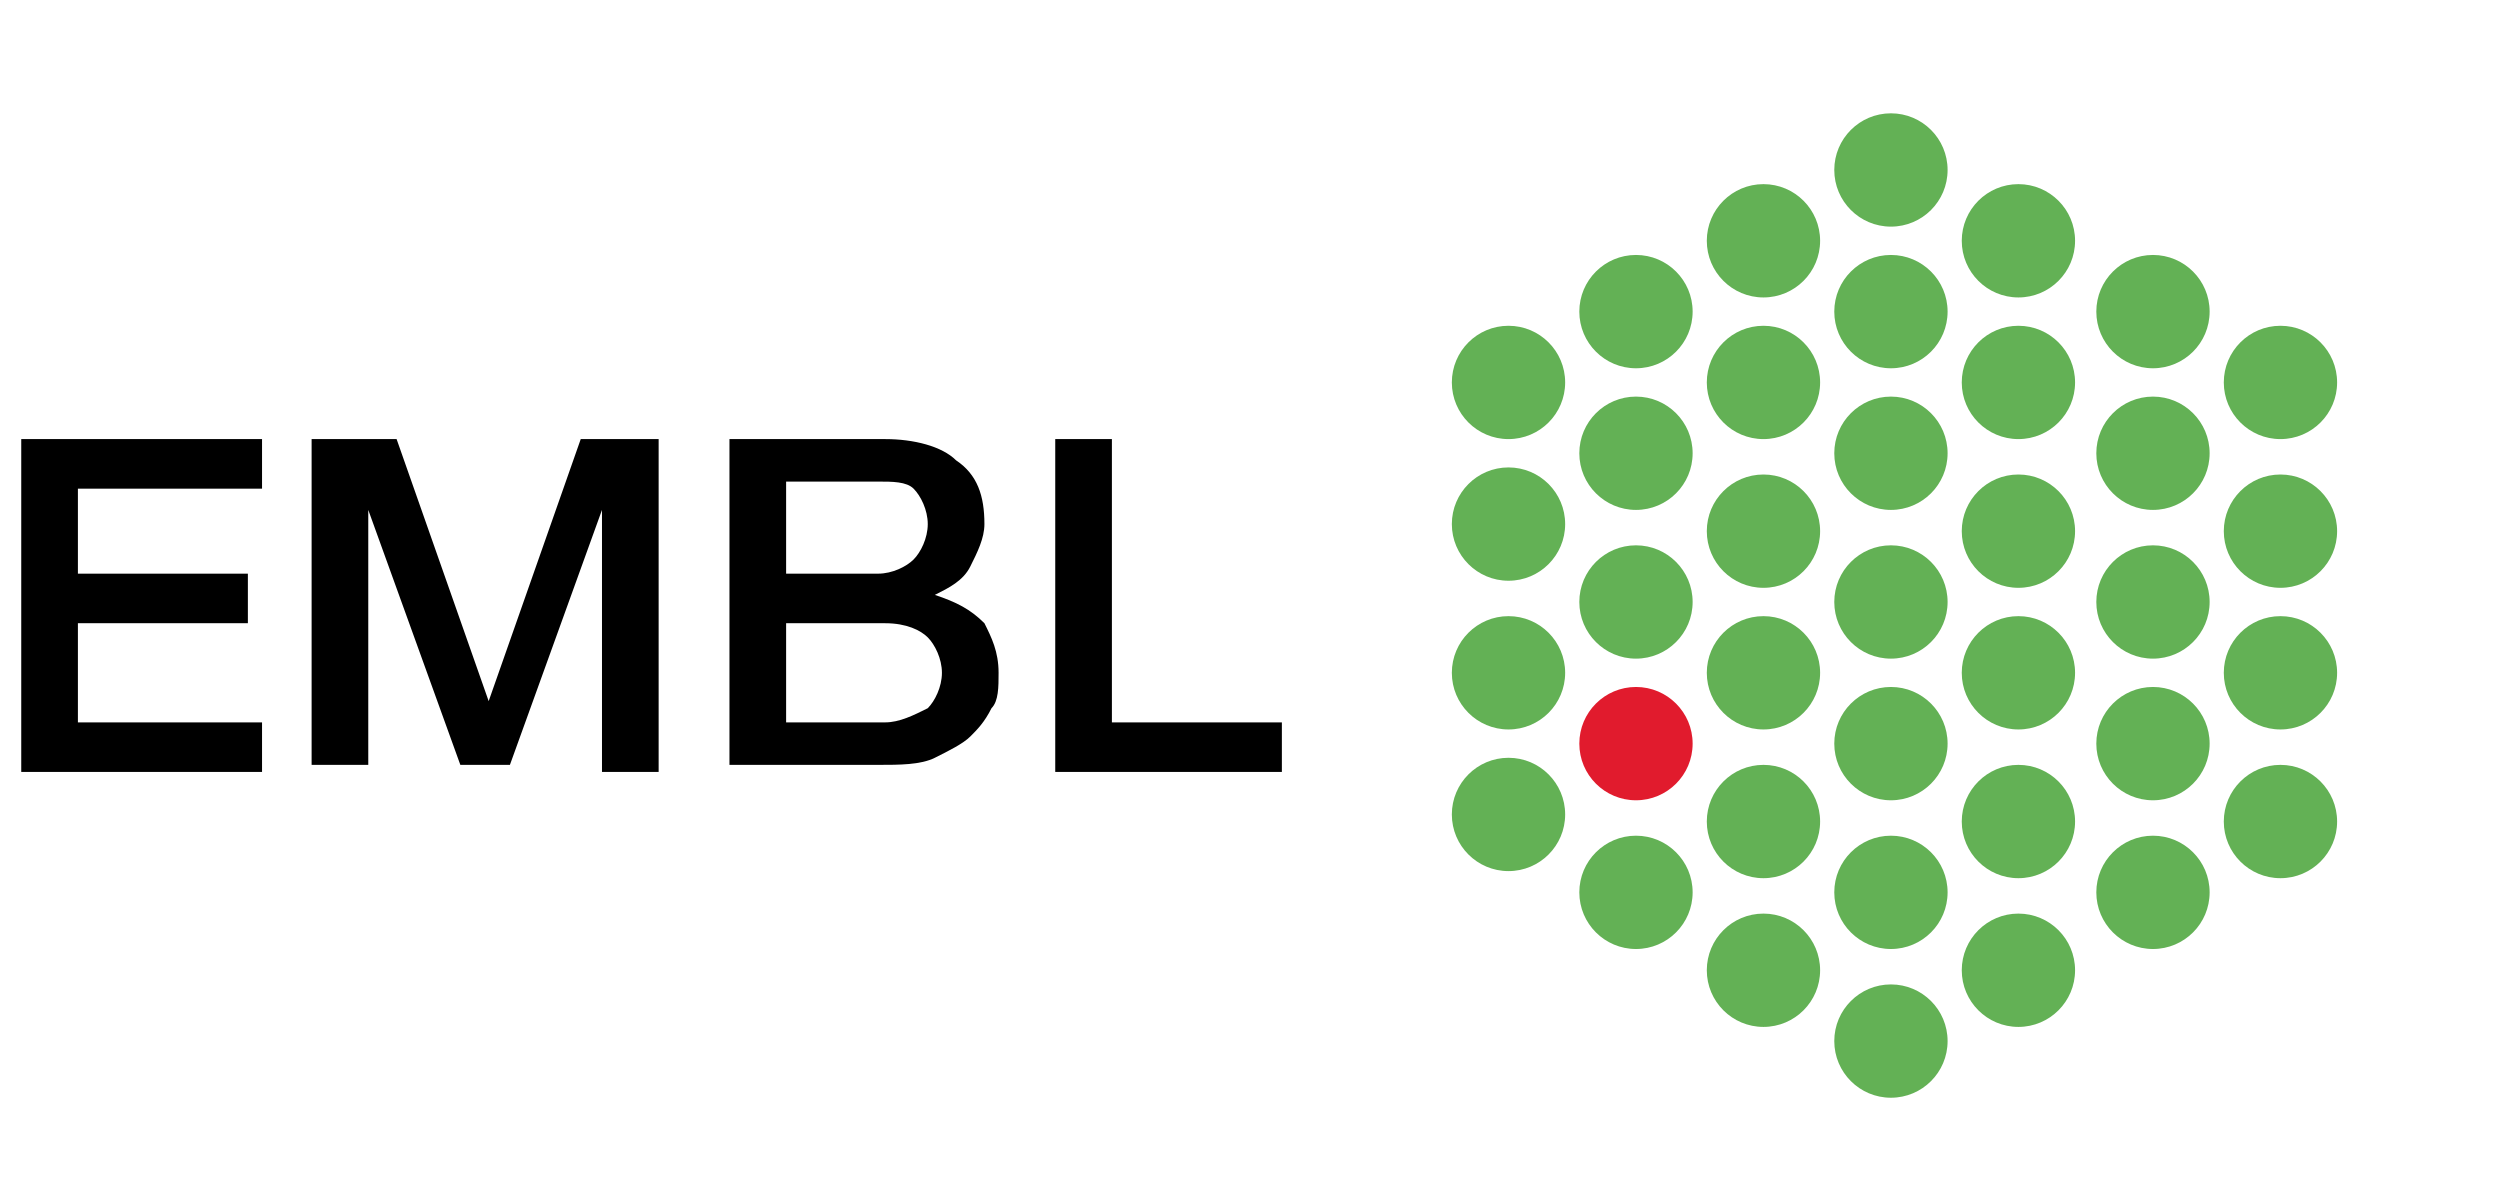
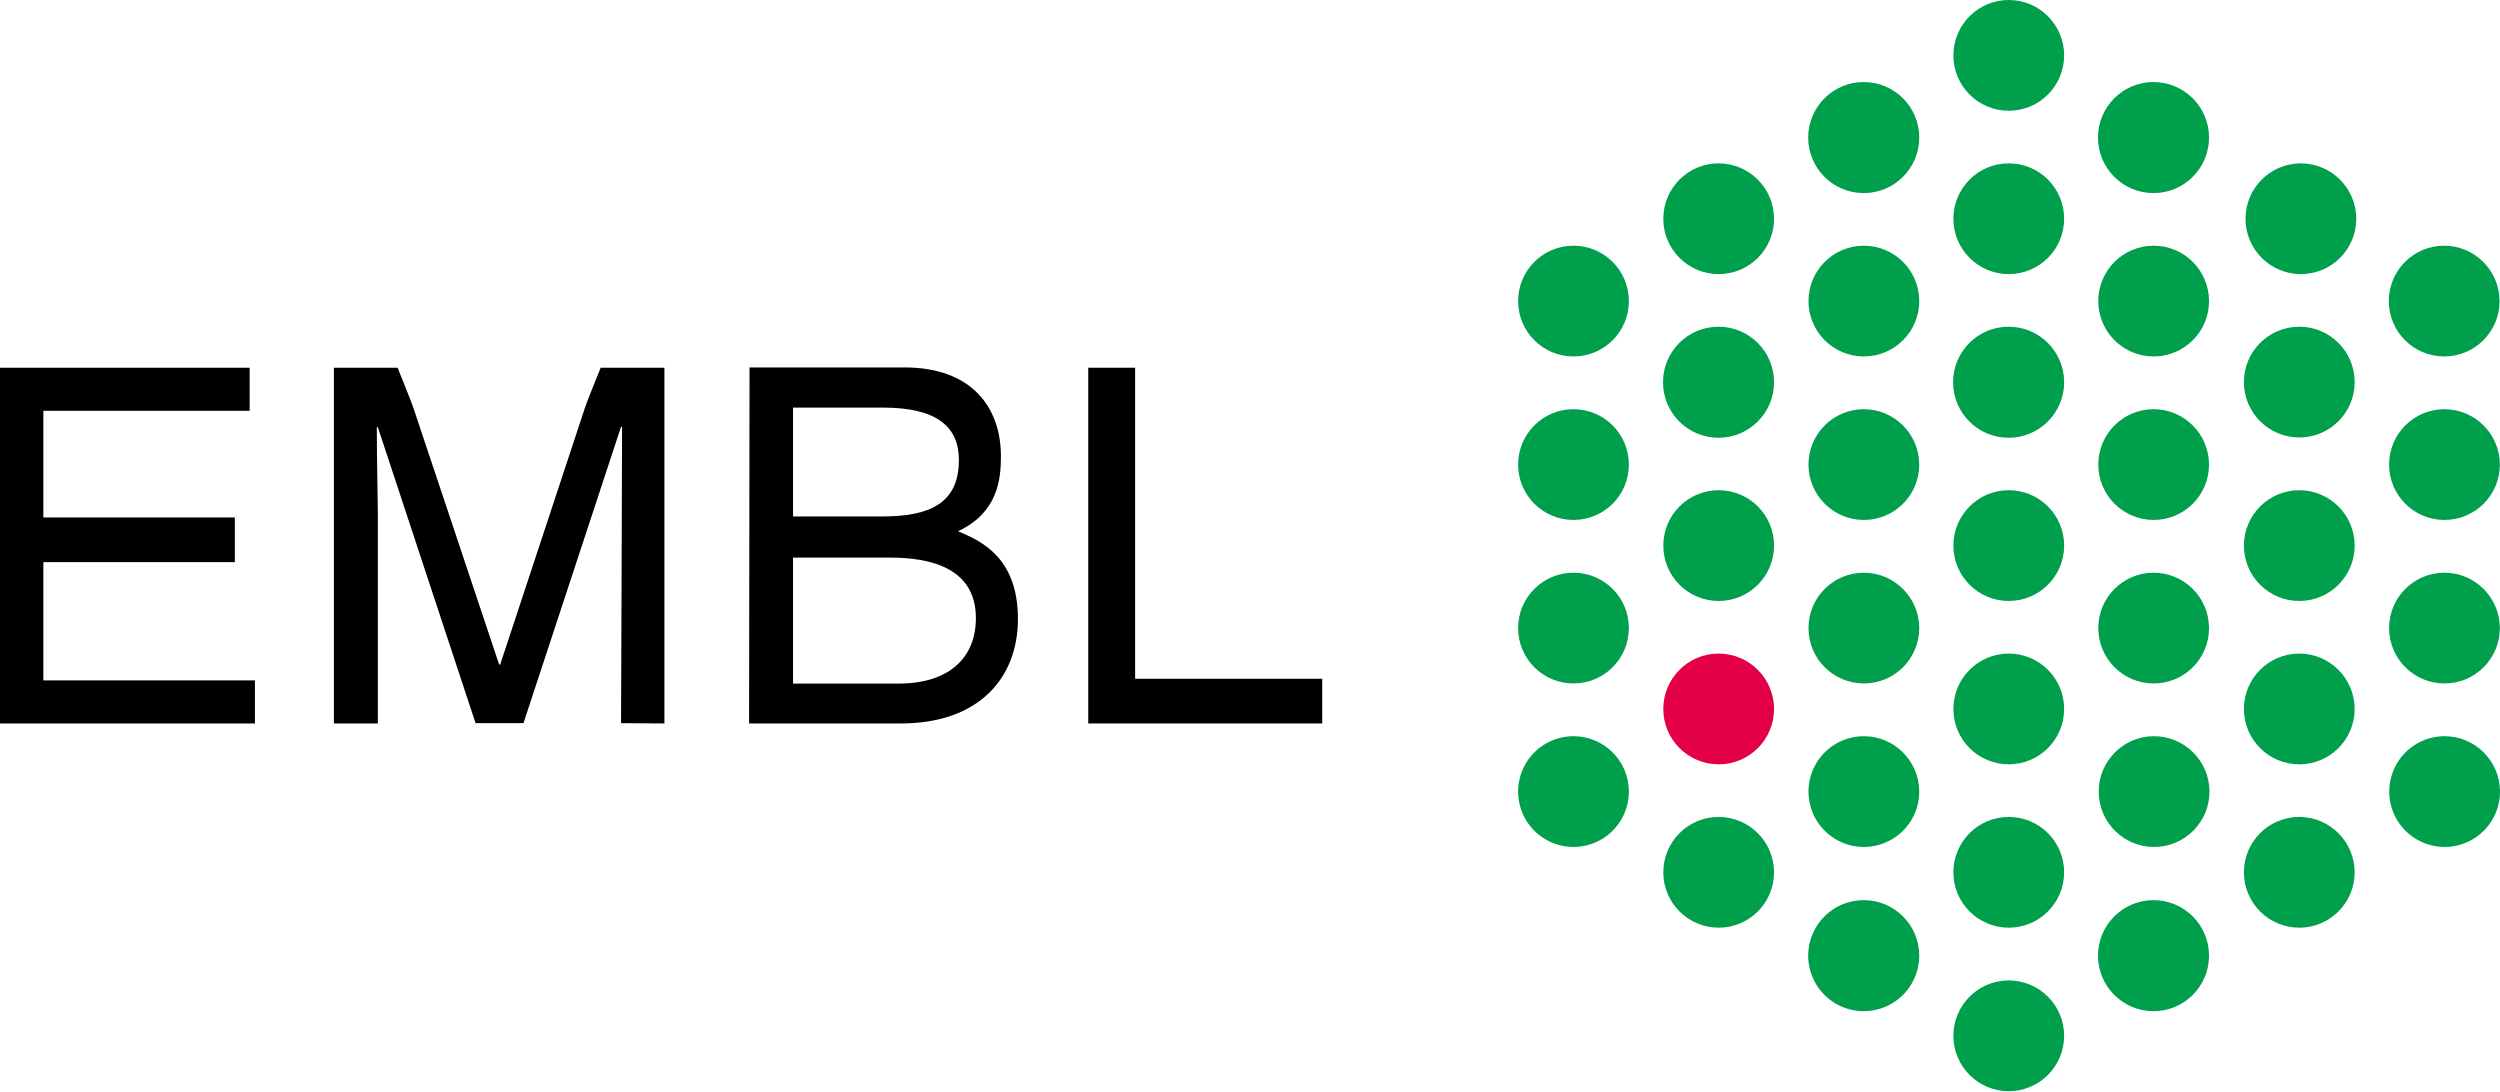
- <svg xmlns="http://www.w3.org/2000/svg" version="1.1" id="Layer_1" x="0" y="0" viewBox="0 0 35.3 17" xml:space="preserve">
-   <style>.st0{fill:#63b155}</style>
-   <circle class="st0" cx="32.2" cy="11.6" r=".8" />
-   <circle class="st0" cx="30.4" cy="12.6" r=".8" />
-   <circle class="st0" cx="32.2" cy="9.5" r=".8" />
-   <circle class="st0" cx="30.4" cy="10.5" r=".8" />
-   <circle class="st0" cx="32.2" cy="7.5" r=".8" />
-   <circle class="st0" cx="30.4" cy="8.5" r=".8" />
-   <circle class="st0" cx="32.2" cy="5.4" r=".8" />
-   <circle class="st0" cx="30.4" cy="6.4" r=".8" />
-   <circle class="st0" cx="30.4" cy="4.4" r=".8" />
-   <circle class="st0" cx="28.5" cy="13.7" r=".8" />
-   <circle class="st0" cx="28.5" cy="11.6" r=".8" />
-   <circle class="st0" cx="26.7" cy="12.6" r=".8" />
-   <circle class="st0" cx="26.7" cy="14.7" r=".8" />
-   <circle class="st0" cx="28.5" cy="9.5" r=".8" />
-   <circle class="st0" cx="26.7" cy="10.5" r=".8" />
-   <circle class="st0" cx="28.5" cy="7.5" r=".8" />
-   <circle class="st0" cx="26.7" cy="8.5" r=".8" />
-   <circle class="st0" cx="28.5" cy="5.4" r=".8" />
-   <circle class="st0" cx="26.7" cy="6.4" r=".8" />
-   <circle class="st0" cx="28.5" cy="3.4" r=".8" />
-   <circle class="st0" cx="26.7" cy="4.4" r=".8" />
-   <circle class="st0" cx="26.7" cy="2.4" r=".8" />
-   <circle class="st0" cx="21.3" cy="11.5" r=".8" />
-   <circle class="st0" cx="21.3" cy="9.5" r=".8" />
-   <circle class="st0" cx="21.3" cy="7.4" r=".8" />
-   <circle class="st0" cx="21.3" cy="5.4" r=".8" />
-   <circle class="st0" cx="24.9" cy="13.7" r=".8" />
-   <circle class="st0" cx="24.9" cy="11.6" r=".8" />
-   <circle class="st0" cx="23.1" cy="12.6" r=".8" />
-   <circle class="st0" cx="24.9" cy="9.5" r=".8" />
-   <circle cx="23.1" cy="10.5" r=".8" fill="#e11b2d" />
-   <circle class="st0" cx="24.9" cy="7.5" r=".8" />
-   <circle class="st0" cx="23.1" cy="8.5" r=".8" />
-   <circle class="st0" cx="24.9" cy="5.4" r=".8" />
-   <circle class="st0" cx="23.1" cy="6.4" r=".8" />
-   <circle class="st0" cx="24.9" cy="3.4" r=".8" />
-   <circle class="st0" cx="23.1" cy="4.4" r=".8" />
-   <path d="M.3 6.2h3.4v.7H1.1v1.2h2.4v.7H1.1v1.4h2.6v.7H.3V6.2zm4.1 0h1.2l1.3 3.7 1.3-3.7h1.1v4.7h-.8V7.2l-1.3 3.6h-.7L5.2 7.2v3.6h-.8V6.2zm5.8 0h2.3c.4 0 .8.1 1 .3.3.2.4.5.4.9 0 .2-.1.4-.2.6-.1.2-.3.3-.5.4.3.1.5.2.7.4.1.2.2.4.2.7 0 .2 0 .4-.1.5-.1.2-.2.3-.3.4-.1.1-.3.2-.5.3-.2.1-.5.1-.8.1h-2.1V6.2zm.9 1.9h1.3c.2 0 .4-.1.5-.2.1-.1.2-.3.2-.5s-.1-.4-.2-.5c-.1-.1-.3-.1-.5-.1h-1.3v1.3zm0 2.1h1.4c.2 0 .4-.1.6-.2.1-.1.2-.3.2-.5s-.1-.4-.2-.5c-.1-.1-.3-.2-.6-.2h-1.4v1.4zm3.8-4h.8v4h2.4v.7h-3.2V6.2z" />
+ <svg xmlns="http://www.w3.org/2000/svg" id="Ebene_1" data-name="Ebene 1" viewBox="0 0 170.64 74.48">
+   <defs>
+     <style>.cls-2{fill:#009f4c}</style>
+   </defs>
+   <path d="M17.4 46.44H2.96v-8.07h13.07v-3.05H2.96v-7.28h14.08V25.1H0v24.28h17.4v-2.94zm27.95 2.94V25.1H41s-1 2.46-1.08 2.75l-5.78 17.51h-.07l-5.85-17.51c-.09-.3-1.08-2.75-1.08-2.75h-4.35v24.28h3V35c0-.71-.07-3.58-.07-5.84h.07l6.67 20.2h3.27l6.66-20.23h.07c0 2.29-.07 20.23-.07 20.23z" />
+   <path d="M54.13 27.82h6.12c3.69 0 5.2 1.3 5.2 3.58 0 3-2.06 3.85-5.23 3.85h-6.09zm-3 21.56h10.35c5.43 0 8-3.2 8-7.12 0-4.2-2.49-5.33-4.09-6 2.7-1.26 2.93-3.51 2.93-5.11 0-3.35-2-6.07-6.58-6.07H51.16zm3-11.32h6.63c2.7 0 5.85.68 5.85 4.13 0 2.73-1.85 4.47-5.3 4.47h-7.18z" fill-rule="evenodd" />
+   <path d="M77.48 25.1h-3.2v24.28h15.97v-3.05H77.48V25.1z" />
+   <path class="cls-2" d="M137.11 0a3.78 3.78 0 103.78 3.78A3.78 3.78 0 00137.11 0zm29.71 16.77a3.78 3.78 0 103.79 3.78 3.79 3.79 0 00-3.79-3.78zm-9.77-5.62a3.78 3.78 0 103.78 3.79 3.79 3.79 0 00-3.78-3.79zm9.81 39.1a3.78 3.78 0 103.78 3.75 3.79 3.79 0 00-3.78-3.75zm-29.75-39.1a3.78 3.78 0 103.78 3.78 3.78 3.78 0 00-3.78-3.78zm0 11.15a3.79 3.79 0 103.78 3.79 3.79 3.79 0 00-3.78-3.79zm0 11.16a3.78 3.78 0 103.78 3.78 3.78 3.78 0 00-3.78-3.78zm0 11.15a3.78 3.78 0 103.78 3.78 3.78 3.78 0 00-3.78-3.78zm0 11.15a3.78 3.78 0 103.78 3.78 3.78 3.78 0 00-3.78-3.78zm19.83-33.46a3.78 3.78 0 103.78 3.78 3.78 3.78 0 00-3.78-3.78zm-.01 11.16a3.78 3.78 0 103.79 3.78 3.78 3.78 0 00-3.79-3.78zm.01 11.15a3.78 3.78 0 103.78 3.78 3.79 3.79 0 00-3.78-3.78zm-.01 11.15a3.78 3.78 0 103.79 3.78 3.79 3.79 0 00-3.79-3.78zm-19.82 11.16a3.78 3.78 0 103.78 3.78 3.78 3.78 0 00-3.78-3.78zM127.22 5.6A3.79 3.79 0 10131 9.39a3.79 3.79 0 00-3.78-3.79zm0 11.17a3.78 3.78 0 103.78 3.78 3.78 3.78 0 00-3.78-3.78zm0 11.16a3.78 3.78 0 103.78 3.78 3.79 3.79 0 00-3.78-3.78zm0 11.16a3.78 3.78 0 103.78 3.78 3.79 3.79 0 00-3.78-3.78zm0 11.16A3.78 3.78 0 10131 54a3.79 3.79 0 00-3.78-3.75zm.01 11.19a3.79 3.79 0 103.77 3.79 3.79 3.79 0 00-3.77-3.79zM147 5.6a3.79 3.79 0 103.78 3.79A3.79 3.79 0 00147 5.6zm0 11.17a3.78 3.78 0 103.78 3.78 3.78 3.78 0 00-3.78-3.78zm0 11.16a3.78 3.78 0 103.78 3.78 3.79 3.79 0 00-3.78-3.78zm0 11.16a3.78 3.78 0 103.78 3.78 3.79 3.79 0 00-3.78-3.78zm19.85-11.16a3.78 3.78 0 103.78 3.78 3.79 3.79 0 00-3.78-3.78zm0 11.16a3.78 3.78 0 103.78 3.78 3.79 3.79 0 00-3.78-3.78zM147 50.25a3.78 3.78 0 103.81 3.75 3.79 3.79 0 00-3.81-3.75zm0 11.19a3.79 3.79 0 103.78 3.79 3.79 3.79 0 00-3.78-3.79zm-39.6-44.67a3.78 3.78 0 103.78 3.78 3.78 3.78 0 00-3.78-3.78zm0 11.16a3.78 3.78 0 103.78 3.78 3.78 3.78 0 00-3.78-3.78zm0 11.16a3.78 3.78 0 103.78 3.78 3.78 3.78 0 00-3.78-3.78zm0 11.16a3.78 3.78 0 103.78 3.75 3.78 3.78 0 00-3.78-3.75zm9.91-39.1a3.78 3.78 0 103.78 3.78 3.79 3.79 0 00-3.78-3.78zm0 11.15a3.79 3.79 0 103.78 3.79 3.79 3.79 0 00-3.78-3.79zm0 11.16a3.78 3.78 0 103.78 3.78 3.78 3.78 0 00-3.78-3.78z" />
+   <path d="M117.31 44.61a3.78 3.78 0 103.78 3.78 3.79 3.79 0 00-3.78-3.78z" fill="#e40046" />
+   <path class="cls-2" d="M117.31 55.76a3.78 3.78 0 103.78 3.78 3.79 3.79 0 00-3.78-3.78z" />
</svg>
